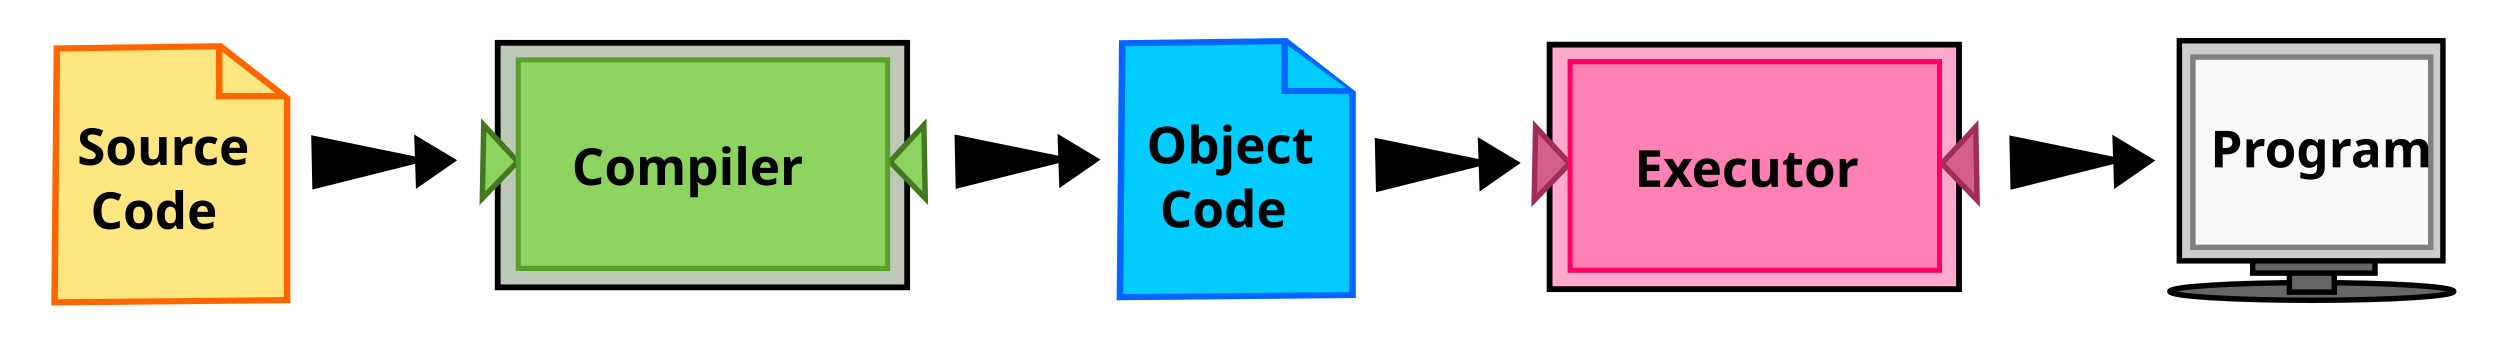
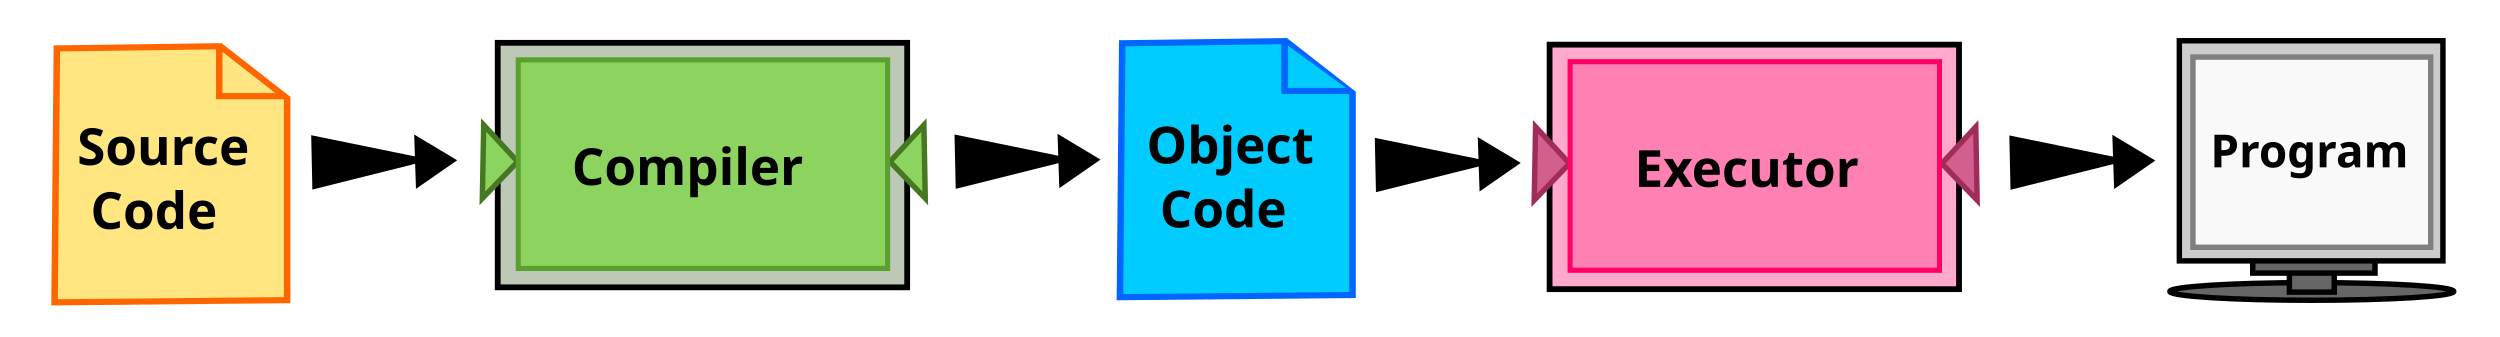
<svg xmlns="http://www.w3.org/2000/svg" version="1.1" width="460" height="62" id="svg3012">
  <defs id="defs3014">
    <filter x="-0.5" y="-0.5" width="2" height="2" color-interpolation-filters="sRGB" id="filter3288">
      <feGaussianBlur result="result1" stdDeviation="0.01" id="feGaussianBlur3290" />
      <feBlend in2="result1" mode="multiply" result="fbSourceGraphic" id="feBlend3292" />
      <feTurbulence result="result3" numOctaves="3" seed="0" type="fractalNoise" baseFrequency="0.8" id="feTurbulence3294" />
      <feDisplacementMap in2="result3" scale="50" xChannelSelector="R" yChannelSelector="G" in="fbSourceGraphic" result="result2" id="feDisplacementMap3296" />
      <feMorphology result="result4" operator="dilate" radius="1" id="feMorphology3298" />
      <feBlend in2="result2" mode="screen" id="feBlend3300" />
    </filter>
    <filter color-interpolation-filters="sRGB" id="filter4280">
      <feGaussianBlur stdDeviation="3" result="result1" id="feGaussianBlur4282" />
      <feBlend in2="result1" mode="multiply" in="result1" result="result5" id="feBlend4284" />
      <feGaussianBlur stdDeviation="1" result="result6" in="result5" id="feGaussianBlur4286" />
      <feComposite in2="result5" operator="xor" in="result6" result="result8" id="feComposite4288" />
      <feComposite in2="result8" operator="xor" in="result6" result="fbSourceGraphic" id="feComposite4290" />
      <feSpecularLighting specularExponent="55" specularConstant="2.2" surfaceScale="2" lighting-color="#ffffff" result="result1" in="fbSourceGraphic" id="feSpecularLighting4292">
        <fePointLight z="20000" y="-10000" x="-5000" id="fePointLight4294" />
      </feSpecularLighting>
      <feComposite in2="fbSourceGraphic" operator="in" in="result1" result="result2" id="feComposite4296" />
      <feComposite in2="result2" operator="arithmetic" k1="0" k2="2" k3="1" k4="0" in="fbSourceGraphic" result="result4" id="feComposite4298" />
      <feComposite in2="result4" operator="in" result="result91" id="feComposite4300" />
      <feBlend in2="result91" mode="darken" id="feBlend4302" />
    </filter>
    <filter color-interpolation-filters="sRGB" id="filter4329">
      <feGaussianBlur stdDeviation="3" result="result1" id="feGaussianBlur4331" />
      <feBlend in2="result1" mode="multiply" in="result1" result="result5" id="feBlend4333" />
      <feGaussianBlur stdDeviation="1" result="result6" in="result5" id="feGaussianBlur4335" />
      <feComposite in2="result5" operator="xor" in="result6" result="result8" id="feComposite4337" />
      <feComposite in2="result8" operator="xor" in="result6" result="fbSourceGraphic" id="feComposite4339" />
      <feSpecularLighting specularExponent="55" specularConstant="2.2" surfaceScale="2" lighting-color="#ffffff" result="result1" in="fbSourceGraphic" id="feSpecularLighting4341">
        <fePointLight z="20000" y="-10000" x="-5000" id="fePointLight4343" />
      </feSpecularLighting>
      <feComposite in2="fbSourceGraphic" operator="in" in="result1" result="result2" id="feComposite4345" />
      <feComposite in2="result2" operator="arithmetic" k1="0" k2="2" k3="1" k4="0" in="fbSourceGraphic" result="result4" id="feComposite4347" />
      <feComposite in2="result4" operator="in" result="result91" id="feComposite4349" />
      <feBlend in2="result91" mode="darken" id="feBlend4351" />
    </filter>
    <filter x="-0.5" y="-0.5" width="2" height="2" color-interpolation-filters="sRGB" id="filter4588">
      <feGaussianBlur result="result1" stdDeviation="0.01" id="feGaussianBlur4590" />
      <feBlend in2="result1" mode="multiply" result="fbSourceGraphic" id="feBlend4592" />
      <feTurbulence result="result3" numOctaves="3" seed="0" type="fractalNoise" baseFrequency="0.8" id="feTurbulence4594" />
      <feDisplacementMap in2="result3" scale="50" xChannelSelector="R" yChannelSelector="G" in="fbSourceGraphic" result="result2" id="feDisplacementMap4596" />
      <feMorphology result="result4" operator="dilate" radius="1" id="feMorphology4598" />
      <feBlend in2="result2" mode="screen" id="feBlend4600" />
    </filter>
    <filter x="-0.5" y="-0.5" width="2" height="2" color-interpolation-filters="sRGB" id="filter4789">
      <feGaussianBlur result="result1" stdDeviation="0.01" id="feGaussianBlur4791" />
      <feBlend in2="result1" mode="multiply" result="fbSourceGraphic" id="feBlend4793" />
      <feTurbulence result="result3" numOctaves="3" seed="0" type="fractalNoise" baseFrequency="0.8" id="feTurbulence4795" />
      <feDisplacementMap in2="result3" scale="50" xChannelSelector="R" yChannelSelector="G" in="fbSourceGraphic" result="result2" id="feDisplacementMap4797" />
      <feMorphology result="result4" operator="dilate" radius="1" id="feMorphology4799" />
      <feBlend in2="result2" mode="screen" id="feBlend4801" />
    </filter>
    <filter x="-0.5" y="-0.5" width="2" height="2" color-interpolation-filters="sRGB" id="filter4805">
      <feGaussianBlur result="result1" stdDeviation="0.01" id="feGaussianBlur4807" />
      <feBlend in2="result1" mode="multiply" result="fbSourceGraphic" id="feBlend4809" />
      <feTurbulence result="result3" numOctaves="3" seed="0" type="fractalNoise" baseFrequency="0.8" id="feTurbulence4811" />
      <feDisplacementMap in2="result3" scale="50" xChannelSelector="R" yChannelSelector="G" in="fbSourceGraphic" result="result2" id="feDisplacementMap4813" />
      <feMorphology result="result4" operator="dilate" radius="1" id="feMorphology4815" />
      <feBlend in2="result2" mode="screen" id="feBlend4817" />
    </filter>
  </defs>
  <g transform="translate(0,-990.3622)" id="layer1">
    <g transform="matrix(1.198502,0,0,1.129496,-9.878157,-132.2661)" id="g3160">
      <path d="m 16.971,1001.804 -0.354,41.366 35.709,-0.354 0,-32.88 -10.253,-8.485 z" id="path3130" style="fill:#ffe680;stroke:#ff6600;stroke-width:1px;stroke-linecap:butt;stroke-linejoin:miter;stroke-opacity:1" />
      <path d="m 41.896,11.442 0,7.778 10.076,0" transform="translate(0,990.3622)" id="path3158" style="fill:none;stroke:#ff6600;stroke-width:1px;stroke-linecap:butt;stroke-linejoin:miter;stroke-opacity:1" />
    </g>
    <text x="14.201" y="1020.722" id="text3302" xml:space="preserve" style="font-size:9.411px;font-style:normal;font-weight:normal;line-height:125%;letter-spacing:0px;word-spacing:0px;fill:#000000;fill-opacity:1;stroke:none;font-family:Sans">
      <tspan x="14.201" y="1020.722" id="tspan3304" style="font-weight:bold;-inkscape-font-specification:Sans Bold">Source </tspan>
      <tspan x="14.201" y="1032.485" id="tspan3306" style="font-weight:bold;-inkscape-font-specification:Sans Bold"> Code</tspan>
    </text>
    <g transform="translate(21.5,-0.5)" id="g4324">
      <rect width="75.339" height="44.992" x="70.081" y="998.741" id="rect4094-3" style="fill:#bec8b7;fill-opacity:1;stroke:#000000;stroke-width:1.067;stroke-opacity:1" />
      <path d="m 142.25,1020.612 6.25,-6.75 0.25,13.5 z" id="path4304-5" style="fill:#8dd35f;fill-opacity:1;stroke:#447821;stroke-width:1px;stroke-linecap:butt;stroke-linejoin:miter;stroke-opacity:1" />
      <path d="M 73.75,30.25 67.5,23.5 67.25,37 z" transform="translate(0,990.3622)" id="path4304" style="fill:#8dd35f;fill-opacity:1;stroke:#447821;stroke-width:1px;stroke-linecap:butt;stroke-linejoin:miter;stroke-opacity:1" />
      <rect width="61.597" height="34.28" x="77.563" y="1004.425" transform="matrix(1.103463,0,0,1.119412,-11.73115,-122.4867)" id="rect4094" style="fill:#8dd35f;fill-opacity:1;stroke:#5aa02c;stroke-width:0.842;stroke-opacity:1" />
      <path d="m 62.25,-21.5 c 0,0 0,0 0,0 0,0 0,0 0,0 0,0 0,0 0,0 0,0 0,0 0,0 z" transform="translate(-18,990.3622)" id="path4622" style="fill:#000000;fill-rule:evenodd;stroke:none" />
    </g>
    <text x="105.211" y="1024.406" id="text3302-7" xml:space="preserve" style="font-size:9.411px;font-style:normal;font-weight:normal;line-height:125%;letter-spacing:0px;word-spacing:0px;fill:#000000;fill-opacity:1;stroke:none;font-family:Sans">
      <tspan x="105.211" y="1024.406" id="tspan3306-3" style="font-weight:bold;-inkscape-font-specification:Sans Bold">Compiler</tspan>
    </text>
    <g transform="translate(202.5,0)" id="g4680">
      <g transform="translate(16,0)" id="g4369">
        <path d="m 235,55.625 a 26.125,1.625 0 1 1 -52.25,0 26.125,1.625 0 1 1 52.25,0 z" transform="translate(-2,988.3622)" id="path4365" style="fill:#666666;fill-opacity:1;stroke:#000000;stroke-opacity:1" />
        <rect width="8.25" height="6" x="202.75" y="47.75" transform="translate(0,990.3622)" id="rect4361" style="fill:#666666;fill-opacity:1;stroke:#000000;stroke-opacity:1" />
        <rect width="22.5" height="6.5" x="196" y="43.75" transform="translate(0,990.3622)" id="rect4357" style="fill:#666666;fill-opacity:1;stroke:#000000;stroke-opacity:1" />
        <rect width="48.5" height="40.5" x="182.5" y="997.862" id="rect4353" style="fill:#cccccc;fill-opacity:1;stroke:#000000;stroke-opacity:1" />
        <rect width="43.75" height="35" x="185" y="1000.862" id="rect4355" style="fill:#f9f9f9;fill-opacity:1;stroke:#808080;stroke-opacity:1" />
      </g>
-       <text x="204.211" y="1021.156" id="text3302-0" xml:space="preserve" style="font-size:9.411px;font-style:normal;font-weight:normal;line-height:125%;letter-spacing:0px;word-spacing:0px;fill:#000000;fill-opacity:1;stroke:none;font-family:Sans">
+       <text x="204.211" y="1021.156" id="text3302-0" xml:space="preserve" style="font-size:8.411px;font-style:normal;font-weight:normal;line-height:125%;letter-spacing:0px;word-spacing:0px;fill:#000000;fill-opacity:1;stroke:none;font-family:Sans">
        <tspan x="204.211" y="1021.156" id="tspan3306-4" style="font-weight:bold;-inkscape-font-specification:Sans Bold">Program</tspan>
      </text>
    </g>
    <g transform="translate(-21.93874,56.18614)" id="g4646">
      <path d="m 106.058,963.668 -7.911,-4.741 0.331,9.995 z" id="path4638" style="fill:#000000;fill-rule:evenodd;stroke:none" />
      <path d="m 101.302,963.576 -22.105,-4.521 0.217,9.998 z" id="path4642" style="fill:#000000;fill-rule:evenodd;stroke:none" />
    </g>
    <g transform="translate(96.43379,56.05842)" id="g4646-3">
      <path d="m 106.058,963.668 -7.911,-4.741 0.331,9.995 z" id="path4638-0" style="fill:#000000;fill-rule:evenodd;stroke:none" />
      <path d="m 101.302,963.576 -22.105,-4.521 0.217,9.998 z" id="path4642-5" style="fill:#000000;fill-rule:evenodd;stroke:none" />
    </g>
    <g transform="matrix(1.198502,0,0,1.129496,186.1524,-133.2139)" id="g3160-1" style="fill:#00ccff;fill-opacity:1;stroke:#0066ff">
      <path d="m 16.971,1001.804 -0.354,41.366 35.709,-0.354 0,-32.88 -10.253,-8.485 z" id="path3130-8" style="fill:#00ccff;fill-opacity:1;stroke:#0066ff;stroke-width:1px;stroke-linecap:butt;stroke-linejoin:miter;stroke-opacity:1" />
      <path d="m 41.896,11.442 0,7.778 10.076,0" transform="translate(0,990.3622)" id="path3158-3" style="fill:#00ccff;fill-opacity:1;stroke:#0066ff;stroke-width:1px;stroke-linecap:butt;stroke-linejoin:miter;stroke-opacity:1" />
    </g>
    <text x="210.955" y="1020.432" id="text3302-7-6" xml:space="preserve" style="font-size:9.411px;font-style:normal;font-weight:normal;line-height:125%;letter-spacing:0px;word-spacing:0px;fill:#000000;fill-opacity:1;stroke:none;font-family:Sans">
      <tspan x="210.955" y="1020.432" id="tspan3306-3-1" style="font-weight:bold;-inkscape-font-specification:Sans Bold">Object</tspan>
      <tspan x="210.955" y="1032.195" id="tspan4840" style="font-weight:bold;-inkscape-font-specification:Sans Bold"> Code</tspan>
    </text>
    <g transform="translate(215.0425,-0.1642569)" id="g4324-8">
      <rect width="75.339" height="44.992" x="70.081" y="998.741" id="rect4094-3-9" style="fill:#ffaacc;fill-opacity:1;stroke:#000000;stroke-width:1.067;stroke-opacity:1" />
      <path d="m 142.25,1020.612 6.25,-6.75 0.25,13.5 z" id="path4304-5-7" style="fill:#d35f8d;fill-opacity:1;stroke:#a02c5a;stroke-width:1px;stroke-linecap:butt;stroke-linejoin:miter;stroke-opacity:1" />
      <path d="M 73.75,30.25 67.5,23.5 67.25,37 z" transform="translate(0,990.3622)" id="path4304-3" style="fill:#d35f8d;fill-opacity:1;stroke:#a02c5a;stroke-width:1px;stroke-linecap:butt;stroke-linejoin:miter;stroke-opacity:1" />
      <rect width="61.597" height="34.28" x="77.563" y="1004.425" transform="matrix(1.103463,0,0,1.119412,-11.73115,-122.4867)" id="rect4094-2" style="fill:#ff80b2;fill-opacity:1;stroke:#ff0066;stroke-width:0.842;stroke-opacity:1" />
      <path d="m 62.25,-21.5 c 0,0 0,0 0,0 0,0 0,0 0,0 0,0 0,0 0,0 0,0 0,0 0,0 z" transform="translate(-18,990.3622)" id="path4622-3" style="fill:#000000;fill-rule:evenodd;stroke:none" />
    </g>
    <text x="300.754" y="1024.742" id="text3302-7-8" xml:space="preserve" style="font-size:9.411px;font-style:normal;font-weight:normal;line-height:125%;letter-spacing:0px;word-spacing:0px;fill:#000000;fill-opacity:1;stroke:none;font-family:Sans">
      <tspan x="300.754" y="1024.742" id="tspan3306-3-0" style="font-weight:bold;-inkscape-font-specification:Sans Bold">Executor</tspan>
    </text>
    <g transform="translate(290.5193,56.22942)" id="g4646-3-4">
      <path d="m 106.058,963.668 -7.911,-4.741 0.331,9.995 z" id="path4638-0-6" style="fill:#000000;fill-rule:evenodd;stroke:none" />
      <path d="m 101.302,963.576 -22.105,-4.521 0.217,9.998 z" id="path4642-5-2" style="fill:#000000;fill-rule:evenodd;stroke:none" />
    </g>
    <g transform="translate(173.762,56.66973)" id="g4646-3-5">
      <path d="m 106.058,963.668 -7.911,-4.741 0.331,9.995 z" id="path4638-0-1" style="fill:#000000;fill-rule:evenodd;stroke:none" />
      <path d="m 101.302,963.576 -22.105,-4.521 0.217,9.998 z" id="path4642-5-7" style="fill:#000000;fill-rule:evenodd;stroke:none" />
    </g>
  </g>
</svg>
